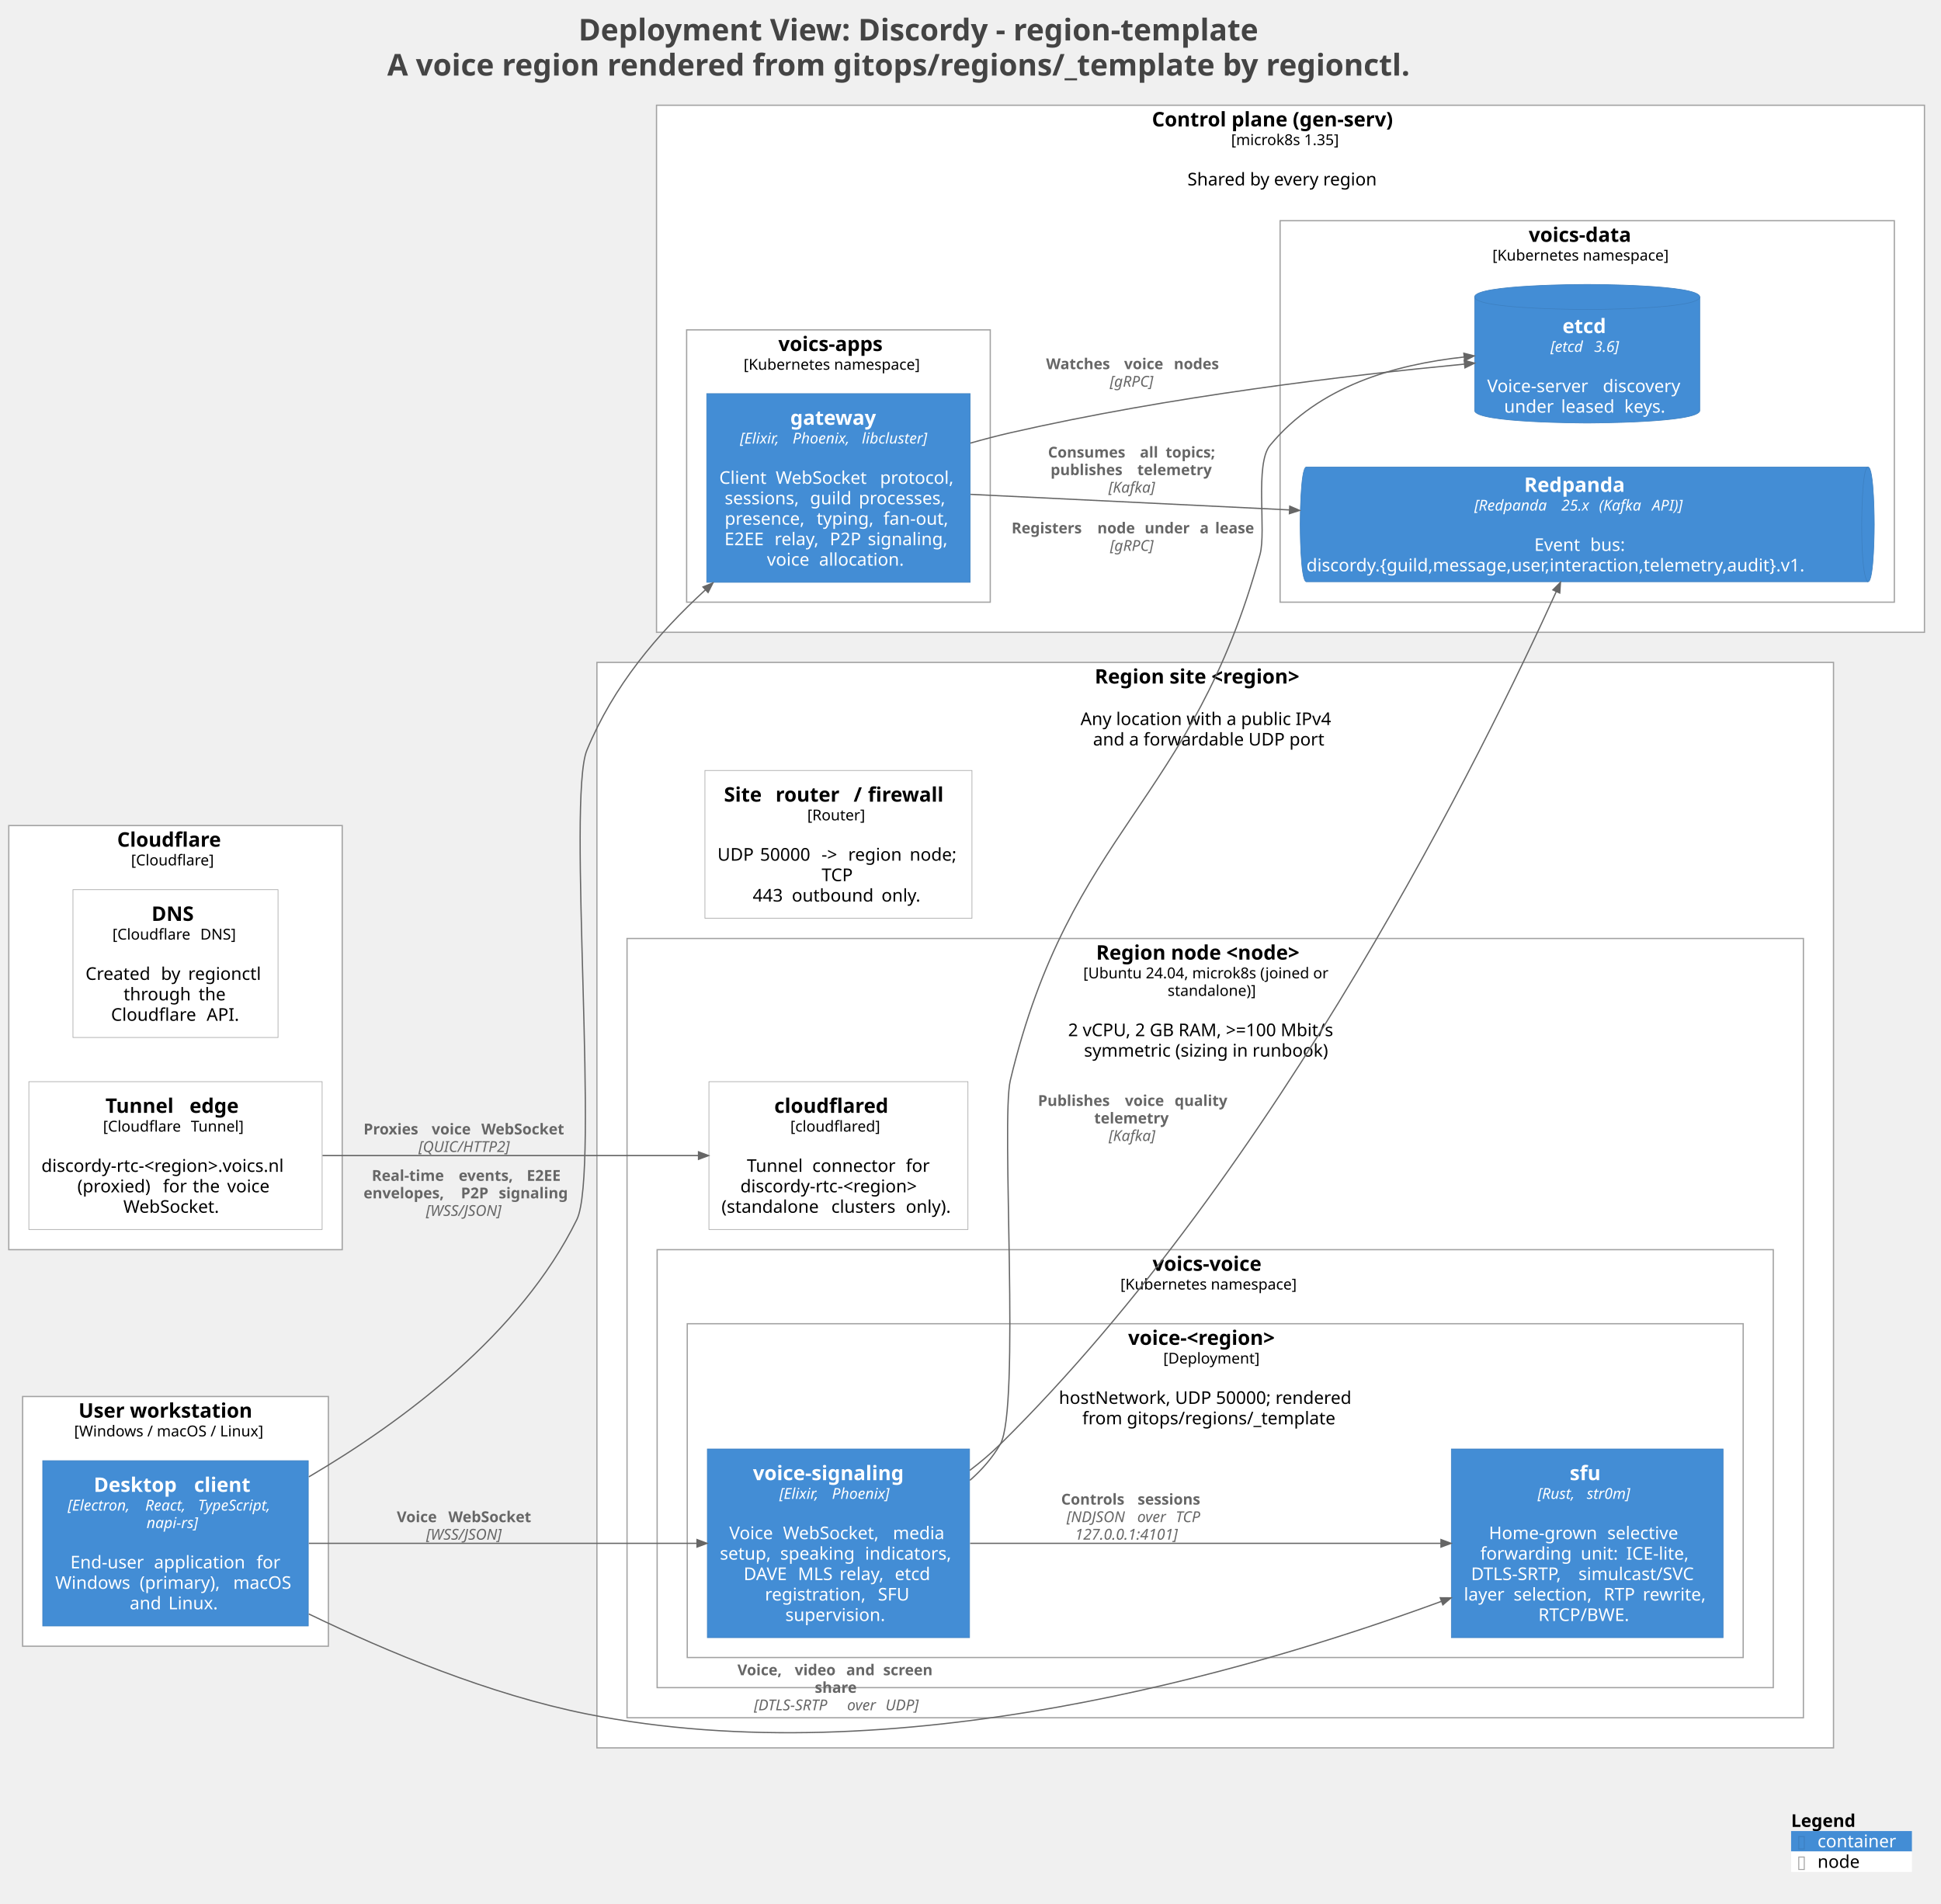
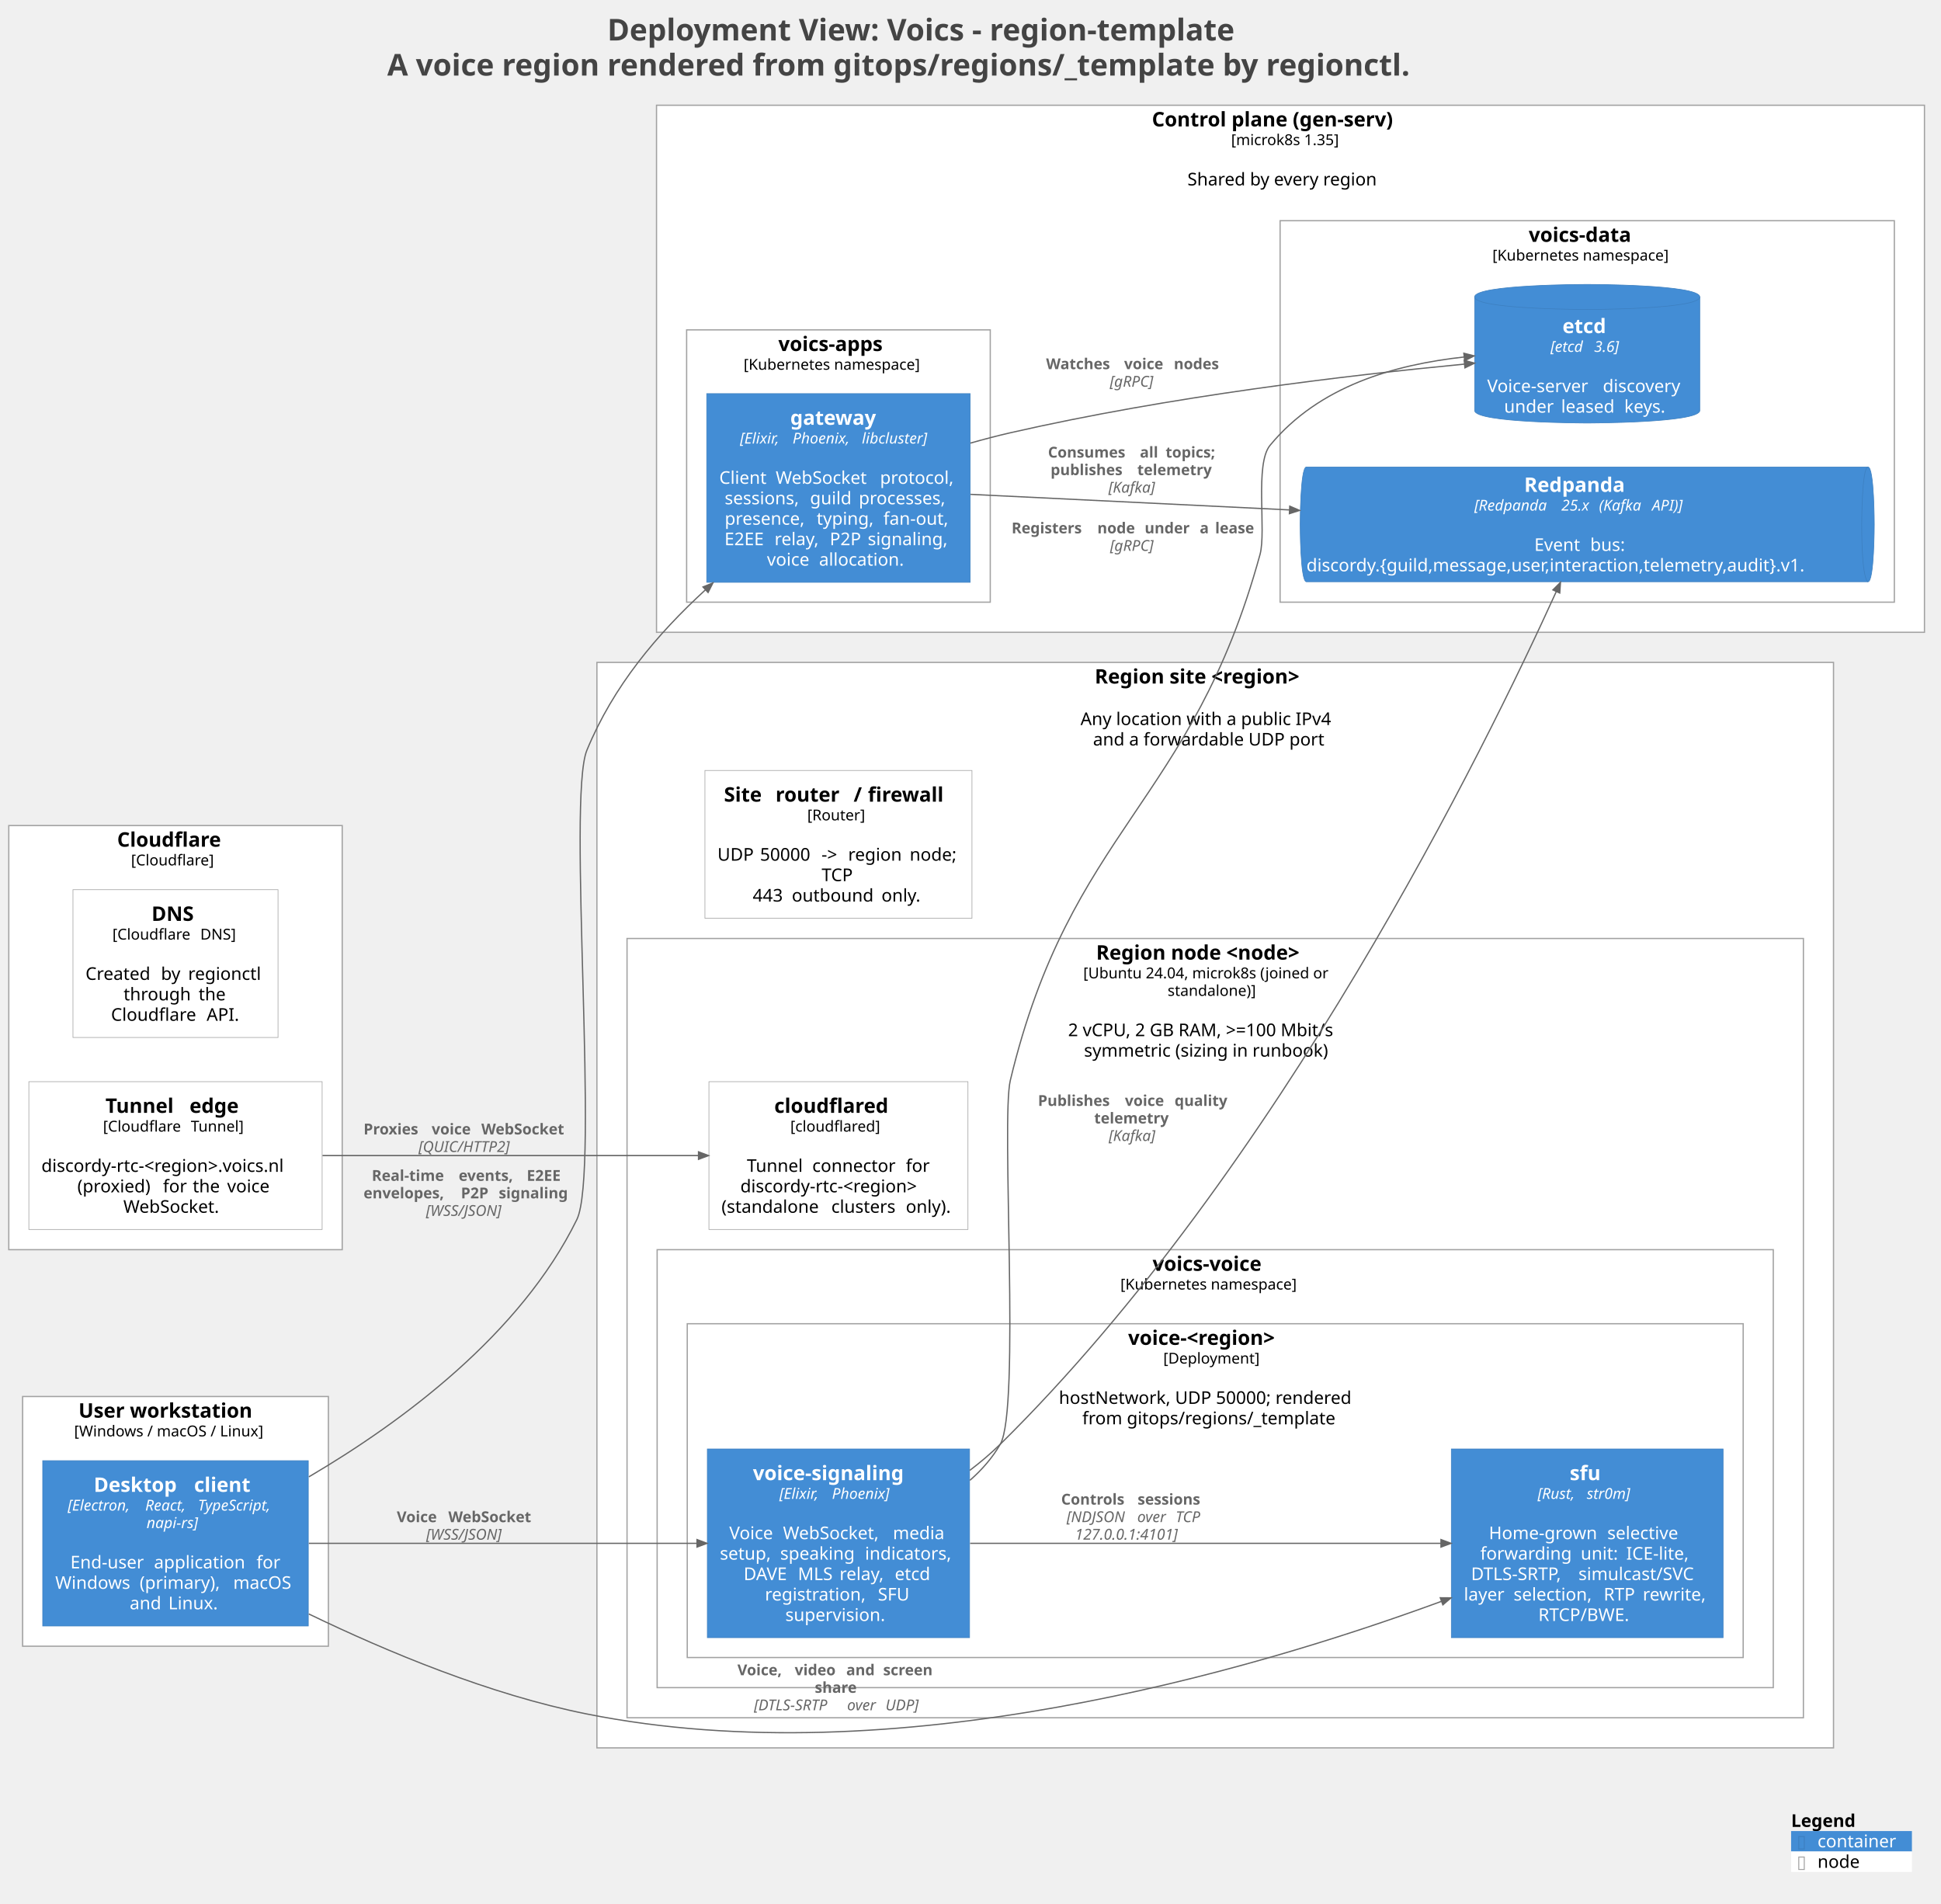
<svg xmlns="http://www.w3.org/2000/svg" version="1.1" data-diagram-type="DESCRIPTION" style="width:1547px;height:1517px;background:#FFFFFF;" width="1547px" height="1517px" viewBox="0 0 1547 1517" zoomAndPan="magnify" preserveAspectRatio="none" contentStyleType="text/css">
  <defs />
  <g font-family="sans-serif" lengthAdjust="spacing">
    <g class="title" data-source-line="1">
-       <text x="461.017" y="32.277" fill="#444" font-size="24" textLength="618.785" font-weight="700">Deployment View: Discordy - region-template</text>
+       <text x="484.021" y="32.277" fill="#444" font-size="24" textLength="572.777" font-weight="700">Deployment View: Voics - region-template</text>
      <text x="308.633" y="60.215" fill="#444" font-size="24" textLength="923.555" font-weight="700">A voice region rendered from gitops/regions/_template by regionctl.</text>
    </g>
    <g class="cluster" data-qualified-name="regiontemplate.Userworkstation" id="ent0001" data-source-line="115">
      <rect x="18.03" y="1112.875" width="243.69" height="199" fill="#FFF" style="stroke:#A2A2A2;stroke-width:1;" />
      <text x="62.566" y="1129.727" fill="#000" font-size="16" textLength="154.617" font-weight="700">User workstation</text>
      <text x="59.089" y="1144.639" fill="#000" font-size="12" textLength="161.572">[Windows / macOS / Linux]</text>
    </g>
    <g class="cluster" data-qualified-name="regiontemplate.Cloudflare" id="ent0003" data-source-line="115">
      <rect x="7" y="657.875" width="265.75" height="338" fill="#FFF" style="stroke:#A2A2A2;stroke-width:1;" />
      <text x="93.352" y="674.727" fill="#000" font-size="16" textLength="93.047" font-weight="700">Cloudflare</text>
      <text x="104.44" y="689.639" fill="#000" font-size="12" textLength="70.869">[Cloudflare]</text>
    </g>
    <g class="cluster" data-qualified-name="regiontemplate.Controlplanegenserv" id="ent0006" data-source-line="115">
      <rect x="523.25" y="83.875" width="1010.57" height="420" fill="#FFF" style="stroke:#A2A2A2;stroke-width:1;" />
      <text x="918.078" y="100.727" fill="#000" font-size="16" textLength="220.914" font-weight="700">Control plane (gen-serv)</text>
      <text x="981.221" y="115.639" fill="#000" font-size="12" textLength="94.629">[microk8s 1.35]</text>
      <text x="1026.31" y="131.464" fill="#000" font-size="14"> </text>
      <text x="946.408" y="147.761" fill="#000" font-size="14" textLength="164.254">Shared by every region</text>
    </g>
    <g class="cluster" data-qualified-name="regiontemplate.Controlplanegenserv.regiontemplate.Controlplanegenserv.voicsapps" id="ent0007" data-source-line="115">
      <rect x="547.25" y="262.875" width="242" height="217" fill="#FFF" style="stroke:#A2A2A2;stroke-width:1;" />
      <text x="620.359" y="279.727" fill="#000" font-size="16" textLength="95.781" font-weight="700">voics-apps</text>
      <text x="592.676" y="294.639" fill="#000" font-size="12" textLength="151.148">[Kubernetes namespace]</text>
    </g>
    <g class="cluster" data-qualified-name="regiontemplate.Controlplanegenserv.regiontemplate.Controlplanegenserv.voicsdata" id="ent0009" data-source-line="115">
      <rect x="1020.25" y="175.875" width="489.57" height="304" fill="#FFF" style="stroke:#A2A2A2;stroke-width:1;" />
      <text x="1218.41" y="192.727" fill="#000" font-size="16" textLength="93.25" font-weight="700">voics-data</text>
      <text x="1189.461" y="207.639" fill="#000" font-size="12" textLength="151.148">[Kubernetes namespace]</text>
    </g>
    <g class="cluster" data-qualified-name="regiontemplate.Regionsiteregion" id="ent0012" data-source-line="115">
      <rect x="475.75" y="527.875" width="985.58" height="865" fill="#FFF" style="stroke:#A2A2A2;stroke-width:1;" />
      <text x="872.532" y="544.727" fill="#000" font-size="16" textLength="192.016" font-weight="700">Region site &lt;region&gt;</text>
      <text x="966.315" y="561.495" fill="#000" font-size="14"> </text>
      <text x="861.188" y="577.792" fill="#000" font-size="14" textLength="214.703">Any location with a public IPv4</text>
      <text x="871.152" y="594.089" fill="#000" font-size="14" textLength="194.776">and a forwardable UDP port</text>
    </g>
    <g class="cluster" data-qualified-name="regiontemplate.Regionsiteregion.regiontemplate.Regionsiteregion.Regionnodenode" id="ent0014" data-source-line="115">
      <rect x="499.75" y="747.875" width="937.58" height="621" fill="#FFF" style="stroke:#A2A2A2;stroke-width:1;" />
      <text x="873.63" y="764.727" fill="#000" font-size="16" textLength="189.82" font-weight="700">Region node &lt;node&gt;</text>
      <text x="863.373" y="779.639" fill="#000" font-size="12" textLength="210.334">[Ubuntu 24.04, microk8s (joined or</text>
      <text x="930.583" y="793.607" fill="#000" font-size="12" textLength="75.914">standalone)]</text>
      <text x="966.315" y="809.433" fill="#000" font-size="14"> </text>
      <text x="851.269" y="825.729" fill="#000" font-size="14" textLength="234.541">2 vCPU, 2 GB RAM, &gt;=100 Mbit/s</text>
      <text x="863.967" y="842.026" fill="#000" font-size="14" textLength="209.146">symmetric (sizing in runbook)</text>
    </g>
    <g class="cluster" data-qualified-name="regiontemplate.Regionsiteregion.regiontemplate.Regionsiteregion.Regionnodenode.regiontemplate.Regionsiteregion.Regionnodenode.voicsvoice" id="ent0016" data-source-line="115">
      <rect x="523.75" y="995.875" width="889.58" height="349" fill="#FFF" style="stroke:#A2A2A2;stroke-width:1;" />
      <text x="918.642" y="1012.727" fill="#000" font-size="16" textLength="99.797" font-weight="700">voics-voice</text>
      <text x="892.966" y="1027.639" fill="#000" font-size="12" textLength="151.148">[Kubernetes namespace]</text>
    </g>
    <g class="cluster" data-qualified-name="regiontemplate.Regionsiteregion.regiontemplate.Regionsiteregion.Regionnodenode.regiontemplate.Regionsiteregion.Regionnodenode.voicsvoice.regiontemplate.Regionsiteregion.Regionnodenode.voicsvoice.voiceregion" id="ent0017" data-source-line="115">
      <rect x="547.75" y="1054.875" width="841.58" height="266" fill="#FFF" style="stroke:#A2A2A2;stroke-width:1;" />
      <text x="899.161" y="1071.727" fill="#000" font-size="16" textLength="138.758" font-weight="700">voice-&lt;region&gt;</text>
      <text x="927.158" y="1086.639" fill="#000" font-size="12" textLength="82.764">[Deployment]</text>
      <text x="966.315" y="1102.464" fill="#000" font-size="14"> </text>
      <text x="843.941" y="1118.761" fill="#000" font-size="14" textLength="249.197">hostNetwork, UDP 50000; rendered</text>
      <text x="862.61" y="1135.058" fill="#000" font-size="14" textLength="211.859">from gitops/regions/_template</text>
    </g>
    <g class="entity" data-qualified-name="regiontemplate.Userworkstation.regiontemplate.Userworkstation.Desktopclient_1" id="ent0002" data-source-line="71">
      <rect x="34.03" y="1164.005" width="211.687" height="131.75" fill="#438DD5" style="stroke:#3C7FC0;stroke-width:0.5;" />
      <text x="74.721" y="1188.857" fill="#FFF" font-size="16" textLength="74.391" font-weight="700">Desktop</text>
      <text x="149.112" y="1188.857" fill="#FFF" font-size="16" font-weight="700"> </text>
      <text x="154.682" y="1188.857" fill="#FFF" font-size="16" textLength="50.344" font-weight="700">client</text>
      <text x="53.948" y="1203.769" fill="#FFF" font-size="12" textLength="57.979" font-style="italic">[Electron,</text>
      <text x="111.927" y="1203.769" fill="#FFF" font-size="12" font-style="italic"> </text>
      <text x="115.741" y="1203.769" fill="#FFF" font-size="12" textLength="38.191" font-style="italic">React,</text>
      <text x="153.933" y="1203.769" fill="#FFF" font-size="12" font-style="italic"> </text>
      <text x="157.747" y="1203.769" fill="#FFF" font-size="12" textLength="68.051" font-style="italic">TypeScript,</text>
      <text x="116.82" y="1217.737" fill="#FFF" font-size="12" textLength="46.107" font-style="italic">napi-rs]</text>
      <text x="137.648" y="1233.563" fill="#FFF" font-size="14"> </text>
      <text x="56.089" y="1249.859" fill="#FFF" font-size="14" textLength="62.193">End-user</text>
      <text x="118.282" y="1249.859" fill="#FFF" font-size="14"> </text>
      <text x="122.732" y="1249.859" fill="#FFF" font-size="14" textLength="77.226">application</text>
      <text x="199.958" y="1249.859" fill="#FFF" font-size="14"> </text>
      <text x="204.408" y="1249.859" fill="#FFF" font-size="14" textLength="19.25">for</text>
      <text x="44.03" y="1266.156" fill="#FFF" font-size="14" textLength="62.802">Windows</text>
      <text x="106.832" y="1266.156" fill="#FFF" font-size="14"> </text>
      <text x="111.282" y="1266.156" fill="#FFF" font-size="14" textLength="70.164">(primary),</text>
      <text x="181.446" y="1266.156" fill="#FFF" font-size="14"> </text>
      <text x="185.896" y="1266.156" fill="#FFF" font-size="14" textLength="49.82">macOS</text>
      <text x="103.393" y="1282.453" fill="#FFF" font-size="14" textLength="26.339">and</text>
      <text x="129.732" y="1282.453" fill="#FFF" font-size="14"> </text>
      <text x="134.182" y="1282.453" fill="#FFF" font-size="14" textLength="42.171">Linux.</text>
    </g>
    <g class="entity" data-qualified-name="regiontemplate.Cloudflare.regiontemplate.Cloudflare.Tunneledge" id="ent0004" data-source-line="115">
      <rect x="23" y="861.985" width="233.746" height="117.781" fill="#FFF" style="stroke:#A2A2A2;stroke-width:0.5;" />
      <text x="84.072" y="886.837" fill="#000" font-size="16" textLength="61.422" font-weight="700">Tunnel</text>
      <text x="145.494" y="886.837" fill="#000" font-size="16" font-weight="700"> </text>
      <text x="151.064" y="886.837" fill="#000" font-size="16" textLength="44.609" font-weight="700">edge</text>
      <text x="82.1" y="901.749" fill="#000" font-size="12" textLength="66.188">[Cloudflare</text>
      <text x="148.287" y="901.749" fill="#000" font-size="12"> </text>
      <text x="152.102" y="901.749" fill="#000" font-size="12" textLength="45.545">Tunnel]</text>
      <text x="137.648" y="917.574" fill="#000" font-size="14"> </text>
      <text x="33" y="933.871" fill="#000" font-size="14" textLength="213.746">discordy-rtc-&lt;region&gt;.voics.nl</text>
      <text x="61.656" y="950.168" fill="#000" font-size="14" textLength="63.807">(proxied)</text>
      <text x="125.463" y="950.168" fill="#000" font-size="14"> </text>
      <text x="129.913" y="950.168" fill="#000" font-size="14" textLength="19.25">for</text>
      <text x="149.163" y="950.168" fill="#000" font-size="14"> </text>
      <text x="153.613" y="950.168" fill="#000" font-size="14" textLength="22.976">the</text>
      <text x="176.589" y="950.168" fill="#000" font-size="14"> </text>
      <text x="181.039" y="950.168" fill="#000" font-size="14" textLength="37.051">voice</text>
      <text x="98.297" y="966.464" fill="#000" font-size="14" textLength="83.152">WebSocket.</text>
    </g>
    <g class="entity" data-qualified-name="regiontemplate.Cloudflare.regiontemplate.Cloudflare.DNS" id="ent0005" data-source-line="115">
      <rect x="58.15" y="708.985" width="163.445" height="117.781" fill="#FFF" style="stroke:#A2A2A2;stroke-width:0.5;" />
      <text x="120.775" y="733.837" fill="#000" font-size="16" textLength="38.195" font-weight="700">DNS</text>
      <text x="89.614" y="748.749" fill="#000" font-size="12" textLength="66.188">[Cloudflare</text>
      <text x="155.801" y="748.749" fill="#000" font-size="12"> </text>
      <text x="159.616" y="748.749" fill="#000" font-size="12" textLength="30.516">DNS]</text>
      <text x="137.648" y="764.574" fill="#000" font-size="14"> </text>
      <text x="68.15" y="780.871" fill="#000" font-size="14" textLength="55.713">Created</text>
      <text x="123.863" y="780.871" fill="#000" font-size="14"> </text>
      <text x="128.313" y="780.871" fill="#000" font-size="14" textLength="17.172">by</text>
      <text x="145.485" y="780.871" fill="#000" font-size="14"> </text>
      <text x="149.935" y="780.871" fill="#000" font-size="14" textLength="61.66">regionctl</text>
      <text x="98.502" y="797.168" fill="#000" font-size="14" textLength="55.316">through</text>
      <text x="153.818" y="797.168" fill="#000" font-size="14"> </text>
      <text x="158.268" y="797.168" fill="#000" font-size="14" textLength="22.976">the</text>
      <text x="88.47" y="813.464" fill="#000" font-size="14" textLength="71.757">Cloudflare</text>
      <text x="160.227" y="813.464" fill="#000" font-size="14"> </text>
      <text x="164.677" y="813.464" fill="#000" font-size="14" textLength="26.599">API.</text>
    </g>
    <g class="entity" data-qualified-name="regiontemplate.Controlplanegenserv.regiontemplate.Controlplanegenserv.voicsapps.regiontemplate.Controlplanegenserv.voicsapps.gateway_1" id="ent0008" data-source-line="71">
      <rect x="563.25" y="313.685" width="209.998" height="150.375" fill="#438DD5" style="stroke:#3C7FC0;stroke-width:0.5;" />
      <text x="629.87" y="338.537" fill="#FFF" font-size="16" textLength="76.758" font-weight="700">gateway</text>
      <text x="589.777" y="353.449" fill="#FFF" font-size="12" textLength="38.115" font-style="italic">[Elixir,</text>
      <text x="627.893" y="353.449" fill="#FFF" font-size="12" font-style="italic"> </text>
      <text x="631.707" y="353.449" fill="#FFF" font-size="12" textLength="51.422" font-style="italic">Phoenix,</text>
      <text x="683.129" y="353.449" fill="#FFF" font-size="12" font-style="italic"> </text>
      <text x="686.943" y="353.449" fill="#FFF" font-size="12" textLength="59.777" font-style="italic">libcluster]</text>
      <text x="666.024" y="369.274" fill="#FFF" font-size="14"> </text>
      <text x="573.25" y="385.571" fill="#FFF" font-size="14" textLength="40.53">Client</text>
      <text x="613.78" y="385.571" fill="#FFF" font-size="14"> </text>
      <text x="618.23" y="385.571" fill="#FFF" font-size="14" textLength="78.702">WebSocket</text>
      <text x="696.933" y="385.571" fill="#FFF" font-size="14"> </text>
      <text x="701.383" y="385.571" fill="#FFF" font-size="14" textLength="61.865">protocol,</text>
      <text x="577.57" y="401.868" fill="#FFF" font-size="14" textLength="63.567">sessions,</text>
      <text x="641.138" y="401.868" fill="#FFF" font-size="14"> </text>
      <text x="645.588" y="401.868" fill="#FFF" font-size="14" textLength="34.426">guild</text>
      <text x="680.014" y="401.868" fill="#FFF" font-size="14"> </text>
      <text x="684.464" y="401.868" fill="#FFF" font-size="14" textLength="74.464">processes,</text>
      <text x="577.615" y="418.164" fill="#FFF" font-size="14" textLength="68.797">presence,</text>
      <text x="646.412" y="418.164" fill="#FFF" font-size="14"> </text>
      <text x="650.862" y="418.164" fill="#FFF" font-size="14" textLength="48.761">typing,</text>
      <text x="699.623" y="418.164" fill="#FFF" font-size="14"> </text>
      <text x="704.073" y="418.164" fill="#FFF" font-size="14" textLength="54.811">fan-out,</text>
      <text x="577.413" y="434.461" fill="#FFF" font-size="14" textLength="35.444">E2EE</text>
      <text x="612.857" y="434.461" fill="#FFF" font-size="14"> </text>
      <text x="617.308" y="434.461" fill="#FFF" font-size="14" textLength="39.573">relay,</text>
      <text x="656.881" y="434.461" fill="#FFF" font-size="14"> </text>
      <text x="661.331" y="434.461" fill="#FFF" font-size="14" textLength="25.792">P2P</text>
      <text x="687.123" y="434.461" fill="#FFF" font-size="14"> </text>
      <text x="691.573" y="434.461" fill="#FFF" font-size="14" textLength="67.512">signaling,</text>
      <text x="611.265" y="450.758" fill="#FFF" font-size="14" textLength="37.051">voice</text>
      <text x="648.315" y="450.758" fill="#FFF" font-size="14"> </text>
      <text x="652.766" y="450.758" fill="#FFF" font-size="14" textLength="72.468">allocation.</text>
    </g>
    <g class="entity" data-qualified-name="regiontemplate.Controlplanegenserv.regiontemplate.Controlplanegenserv.voicsdata.regiontemplate.Controlplanegenserv.voicsdata.etcd_1" id="ent0010" data-source-line="75">
      <path d="M1175.32,236.635 C1175.32,226.635 1265.037,226.635 1265.037,226.635 C1265.037,226.635 1354.755,226.635 1354.755,236.635 L1354.755,327.119 C1354.755,337.119 1265.037,337.119 1265.037,337.119 C1265.037,337.119 1175.32,337.119 1175.32,327.119 L1175.32,236.635" style="stroke:#3C7FC0;stroke-width:0.5;" fill="#438DD5" />
      <path d="M1175.32,236.635 C1175.32,246.635 1265.037,246.635 1265.037,246.635 C1265.037,246.635 1354.755,246.635 1354.755,236.635" style="stroke:#3C7FC0;stroke-width:0.5;" fill="none" />
      <text x="1245.319" y="265.487" fill="#FFF" font-size="16" textLength="39.438" font-weight="700">etcd</text>
      <text x="1235.755" y="280.399" fill="#FFF" font-size="12" textLength="30.984" font-style="italic">[etcd</text>
      <text x="1266.739" y="280.399" fill="#FFF" font-size="12" font-style="italic"> </text>
      <text x="1270.554" y="280.399" fill="#FFF" font-size="12" textLength="23.766" font-style="italic">3.6]</text>
      <text x="1262.812" y="296.224" fill="#FFF" font-size="14"> </text>
      <text x="1185.32" y="312.521" fill="#FFF" font-size="14" textLength="87.712">Voice-server</text>
      <text x="1273.032" y="312.521" fill="#FFF" font-size="14"> </text>
      <text x="1277.482" y="312.521" fill="#FFF" font-size="14" textLength="67.272">discovery</text>
      <text x="1198.773" y="328.818" fill="#FFF" font-size="14" textLength="41.002">under</text>
      <text x="1239.775" y="328.818" fill="#FFF" font-size="14"> </text>
      <text x="1244.225" y="328.818" fill="#FFF" font-size="14" textLength="45.876">leased</text>
      <text x="1290.101" y="328.818" fill="#FFF" font-size="14"> </text>
      <text x="1294.551" y="328.818" fill="#FFF" font-size="14" textLength="36.75">keys.</text>
    </g>
    <g class="entity" data-qualified-name="regiontemplate.Controlplanegenserv.regiontemplate.Controlplanegenserv.voicsdata.regiontemplate.Controlplanegenserv.voicsdata.Redpanda_1" id="ent0011" data-source-line="79">
      <path d="M1041.25,372.135 L1488.818,372.135 C1493.818,372.135 1493.818,417.877 1493.818,417.877 C1493.818,417.877 1493.818,463.619 1488.818,463.619 L1041.25,463.619 C1036.25,463.619 1036.25,417.877 1036.25,417.877 C1036.25,417.877 1036.25,372.135 1041.25,372.135" style="stroke:#3C7FC0;stroke-width:0.5;" fill="#438DD5" />
      <path d="M1488.818,372.135 C1483.818,372.135 1483.818,417.877 1483.818,417.877 C1483.818,463.619 1488.818,463.619 1488.818,463.619" style="stroke:#3C7FC0;stroke-width:0.5;" fill="none" />
      <text x="1214.776" y="391.987" fill="#FFF" font-size="16" textLength="90.516" font-weight="700">Redpanda</text>
      <text x="1175.047" y="406.899" fill="#FFF" font-size="12" textLength="65.566" font-style="italic">[Redpanda</text>
      <text x="1240.613" y="406.899" fill="#FFF" font-size="12" font-style="italic"> </text>
      <text x="1244.428" y="406.899" fill="#FFF" font-size="12" textLength="26.186" font-style="italic">25.x</text>
      <text x="1270.613" y="406.899" fill="#FFF" font-size="12" font-style="italic"> </text>
      <text x="1274.428" y="406.899" fill="#FFF" font-size="12" textLength="38.432" font-style="italic">(Kafka</text>
      <text x="1312.859" y="406.899" fill="#FFF" font-size="12" font-style="italic"> </text>
      <text x="1316.674" y="406.899" fill="#FFF" font-size="12" textLength="28.348" font-style="italic">API)]</text>
      <text x="1257.809" y="422.724" fill="#FFF" font-size="14"> </text>
      <text x="1222.871" y="439.021" fill="#FFF" font-size="14" textLength="40.106">Event</text>
      <text x="1262.977" y="439.021" fill="#FFF" font-size="14"> </text>
      <text x="1267.427" y="439.021" fill="#FFF" font-size="14" textLength="29.771">bus:</text>
      <text x="1041.25" y="455.318" fill="#FFF" font-size="14" textLength="437.568">discordy.{guild,message,user,interaction,telemetry,audit}.v1.</text>
    </g>
    <g class="entity" data-qualified-name="regiontemplate.Regionsiteregion.regiontemplate.Regionsiteregion.Siterouterfirewall" id="ent0013" data-source-line="115">
      <rect x="561.84" y="613.985" width="212.828" height="117.781" fill="#FFF" style="stroke:#A2A2A2;stroke-width:0.5;" />
      <text x="577.024" y="638.837" fill="#000" font-size="16" textLength="35.508" font-weight="700">Site</text>
      <text x="612.531" y="638.837" fill="#000" font-size="16" font-weight="700"> </text>
      <text x="618.102" y="638.837" fill="#000" font-size="16" textLength="56.664" font-weight="700">router</text>
      <text x="674.766" y="638.837" fill="#000" font-size="16" font-weight="700"> </text>
      <text x="680.336" y="638.837" fill="#000" font-size="16" font-weight="700">/</text>
      <text x="686.18" y="638.837" fill="#000" font-size="16" font-weight="700"> </text>
      <text x="691.75" y="638.837" fill="#000" font-size="16" textLength="67.734" font-weight="700">firewall</text>
      <text x="643.419" y="653.749" fill="#000" font-size="12" textLength="49.67">[Router]</text>
      <text x="666.029" y="669.574" fill="#000" font-size="14"> </text>
      <text x="571.84" y="685.871" fill="#000" font-size="14" textLength="29.47">UDP</text>
      <text x="601.31" y="685.871" fill="#000" font-size="14"> </text>
      <text x="605.76" y="685.871" fill="#000" font-size="14" textLength="44.536">50000</text>
      <text x="650.296" y="685.871" fill="#000" font-size="14"> </text>
      <text x="654.746" y="685.871" fill="#000" font-size="14" textLength="16.782">-&gt;</text>
      <text x="671.528" y="685.871" fill="#000" font-size="14"> </text>
      <text x="675.979" y="685.871" fill="#000" font-size="14" textLength="44.584">region</text>
      <text x="720.563" y="685.871" fill="#000" font-size="14"> </text>
      <text x="725.013" y="685.871" fill="#000" font-size="14" textLength="39.655">node;</text>
      <text x="654.869" y="702.168" fill="#000" font-size="14" textLength="26.77">TCP</text>
      <text x="599.905" y="718.464" fill="#000" font-size="14" textLength="26.722">443</text>
      <text x="626.627" y="718.464" fill="#000" font-size="14"> </text>
      <text x="631.077" y="718.464" fill="#000" font-size="14" textLength="67.013">outbound</text>
      <text x="698.09" y="718.464" fill="#000" font-size="14"> </text>
      <text x="702.54" y="718.464" fill="#000" font-size="14" textLength="34.063">only.</text>
    </g>
    <g class="entity" data-qualified-name="regiontemplate.Regionsiteregion.regiontemplate.Regionsiteregion.Regionnodenode.regiontemplate.Regionsiteregion.Regionnodenode.cloudflared" id="ent0015" data-source-line="115">
      <rect x="565.03" y="861.985" width="206.437" height="117.781" fill="#FFF" style="stroke:#A2A2A2;stroke-width:0.5;" />
      <text x="617.127" y="886.837" fill="#000" font-size="16" textLength="102.242" font-weight="700">cloudflared</text>
      <text x="629.896" y="901.749" fill="#000" font-size="12" textLength="76.705">[cloudflared]</text>
      <text x="666.023" y="917.574" fill="#000" font-size="14"> </text>
      <text x="595.271" y="933.871" fill="#000" font-size="14" textLength="47.674">Tunnel</text>
      <text x="642.945" y="933.871" fill="#000" font-size="14"> </text>
      <text x="647.395" y="933.871" fill="#000" font-size="14" textLength="70.13">connector</text>
      <text x="717.525" y="933.871" fill="#000" font-size="14"> </text>
      <text x="721.975" y="933.871" fill="#000" font-size="14" textLength="19.25">for</text>
      <text x="590.072" y="950.168" fill="#000" font-size="14" textLength="156.352">discordy-rtc-&lt;region&gt;</text>
      <text x="575.03" y="966.464" fill="#000" font-size="14" textLength="83.104">(standalone</text>
      <text x="658.134" y="966.464" fill="#000" font-size="14"> </text>
      <text x="662.585" y="966.464" fill="#000" font-size="14" textLength="54.906">clusters</text>
      <text x="717.491" y="966.464" fill="#000" font-size="14"> </text>
      <text x="721.941" y="966.464" fill="#000" font-size="14" textLength="39.525">only).</text>
    </g>
    <g class="entity" data-qualified-name="regiontemplate.Regionsiteregion.regiontemplate.Regionsiteregion.Regionnodenode.regiontemplate.Regionsiteregion.Regionnodenode.voicsvoice.regiontemplate.Regionsiteregion.Regionnodenode.voicsvoice.voiceregion.regiontemplate.Regionsiteregion.Regionnodenode.voicsvoice.voiceregion.voicesignaling_1" id="ent0018" data-source-line="71">
      <rect x="563.75" y="1154.685" width="209.007" height="150.375" fill="#438DD5" style="stroke:#3C7FC0;stroke-width:0.5;" />
      <text x="600.082" y="1179.537" fill="#FFF" font-size="16" textLength="136.344" font-weight="700">voice-signaling</text>
      <text x="621.144" y="1194.449" fill="#FFF" font-size="12" textLength="38.115" font-style="italic">[Elixir,</text>
      <text x="659.259" y="1194.449" fill="#FFF" font-size="12" font-style="italic"> </text>
      <text x="663.074" y="1194.449" fill="#FFF" font-size="12" textLength="52.289" font-style="italic">Phoenix]</text>
      <text x="666.028" y="1210.274" fill="#FFF" font-size="14"> </text>
      <text x="581.252" y="1226.571" fill="#FFF" font-size="14" textLength="38.343">Voice</text>
      <text x="619.595" y="1226.571" fill="#FFF" font-size="14"> </text>
      <text x="624.045" y="1226.571" fill="#FFF" font-size="14" textLength="83.152">WebSocket,</text>
      <text x="707.198" y="1226.571" fill="#FFF" font-size="14"> </text>
      <text x="711.648" y="1226.571" fill="#FFF" font-size="14" textLength="43.606">media</text>
      <text x="573.75" y="1242.868" fill="#FFF" font-size="14" textLength="43.606">setup,</text>
      <text x="617.356" y="1242.868" fill="#FFF" font-size="14"> </text>
      <text x="621.807" y="1242.868" fill="#FFF" font-size="14" textLength="63.13">speaking</text>
      <text x="684.937" y="1242.868" fill="#FFF" font-size="14"> </text>
      <text x="689.387" y="1242.868" fill="#FFF" font-size="14" textLength="73.37">indicators,</text>
      <text x="592.675" y="1259.164" fill="#FFF" font-size="14" textLength="38.78">DAVE</text>
      <text x="631.456" y="1259.164" fill="#FFF" font-size="14"> </text>
      <text x="635.906" y="1259.164" fill="#FFF" font-size="14" textLength="28.766">MLS</text>
      <text x="664.671" y="1259.164" fill="#FFF" font-size="14"> </text>
      <text x="669.122" y="1259.164" fill="#FFF" font-size="14" textLength="39.573">relay,</text>
      <text x="708.695" y="1259.164" fill="#FFF" font-size="14"> </text>
      <text x="713.145" y="1259.164" fill="#FFF" font-size="14" textLength="30.687">etcd</text>
      <text x="609.669" y="1275.461" fill="#FFF" font-size="14" textLength="85.531">registration,</text>
      <text x="695.201" y="1275.461" fill="#FFF" font-size="14"> </text>
      <text x="699.651" y="1275.461" fill="#FFF" font-size="14" textLength="27.187">SFU</text>
      <text x="625.918" y="1291.758" fill="#FFF" font-size="14" textLength="84.67">supervision.</text>
    </g>
    <g class="entity" data-qualified-name="regiontemplate.Regionsiteregion.regiontemplate.Regionsiteregion.Regionnodenode.regiontemplate.Regionsiteregion.Regionnodenode.voicsvoice.regiontemplate.Regionsiteregion.Regionnodenode.voicsvoice.voiceregion.regiontemplate.Regionsiteregion.Regionnodenode.voicsvoice.voiceregion.sfu_1" id="ent0019" data-source-line="71">
      <rect x="1156.74" y="1154.685" width="216.588" height="150.375" fill="#438DD5" style="stroke:#3C7FC0;stroke-width:0.5;" />
      <text x="1251.096" y="1179.537" fill="#FFF" font-size="16" textLength="27.875" font-weight="700">sfu</text>
      <text x="1225.48" y="1194.449" fill="#FFF" font-size="12" textLength="35.396" font-style="italic">[Rust,</text>
      <text x="1260.877" y="1194.449" fill="#FFF" font-size="12" font-style="italic"> </text>
      <text x="1264.691" y="1194.449" fill="#FFF" font-size="12" textLength="39.896" font-style="italic">str0m]</text>
      <text x="1262.809" y="1210.274" fill="#FFF" font-size="14"> </text>
      <text x="1186.653" y="1226.571" fill="#FFF" font-size="14" textLength="89.927">Home-grown</text>
      <text x="1276.58" y="1226.571" fill="#FFF" font-size="14"> </text>
      <text x="1281.03" y="1226.571" fill="#FFF" font-size="14" textLength="62.385">selective</text>
      <text x="1179.81" y="1242.868" fill="#FFF" font-size="14" textLength="75.571">forwarding</text>
      <text x="1255.382" y="1242.868" fill="#FFF" font-size="14"> </text>
      <text x="1259.832" y="1242.868" fill="#FFF" font-size="14" textLength="31.842">unit:</text>
      <text x="1291.674" y="1242.868" fill="#FFF" font-size="14"> </text>
      <text x="1296.124" y="1242.868" fill="#FFF" font-size="14" textLength="54.134">ICE-lite,</text>
      <text x="1172.445" y="1259.164" fill="#FFF" font-size="14" textLength="81.129">DTLS-SRTP,</text>
      <text x="1253.573" y="1259.164" fill="#FFF" font-size="14"> </text>
      <text x="1258.024" y="1259.164" fill="#FFF" font-size="14" textLength="99.6">simulcast/SVC</text>
      <text x="1166.74" y="1275.461" fill="#FFF" font-size="14" textLength="35.123">layer</text>
      <text x="1201.863" y="1275.461" fill="#FFF" font-size="14"> </text>
      <text x="1206.313" y="1275.461" fill="#FFF" font-size="14" textLength="67.375">selection,</text>
      <text x="1273.688" y="1275.461" fill="#FFF" font-size="14"> </text>
      <text x="1278.138" y="1275.461" fill="#FFF" font-size="14" textLength="26.722">RTP</text>
      <text x="1304.86" y="1275.461" fill="#FFF" font-size="14"> </text>
      <text x="1309.31" y="1275.461" fill="#FFF" font-size="14" textLength="54.018">rewrite,</text>
      <text x="1226.055" y="1291.758" fill="#FFF" font-size="14" textLength="77.957">RTCP/BWE.</text>
    </g>
    <g class="link" data-entity-1="ent0002" data-entity-2="ent0008" id="lnk20" data-source-line="1779" data-link-type="dependency">
      <path d="M246.2,1176.885 C320.66,1133.095 414.91,1063.305 459.75,971.875 C478.05,934.555 451.88,636.295 467.75,597.875 C489.01,546.415 523.452,505.701 562.312,469.961" style="stroke:#666;stroke-width:1;" fill="none" id="regiontemplate.Userworkstation.Desktopclient_1-to-regiontemplate.Controlplanegenserv.voicsapps.gateway_1" />
      <polygon points="568.2,464.545,560.281,467.752,564.343,472.169,568.2,464.545" fill="#666" style="stroke:#666;stroke-width:1;stroke-linejoin:miter;stroke-miterlimit:10;" />
      <text x="296.315" y="941.014" fill="#666" font-size="12" textLength="65.063" font-weight="700">Real-time</text>
      <text x="361.378" y="941.014" fill="#666" font-size="12" font-weight="700"> </text>
      <text x="365.556" y="941.014" fill="#666" font-size="12" textLength="50.08" font-weight="700">events,</text>
      <text x="415.636" y="941.014" fill="#666" font-size="12" font-weight="700"> </text>
      <text x="419.813" y="941.014" fill="#666" font-size="12" textLength="32.941" font-weight="700">E2EE</text>
      <text x="289.75" y="954.982" fill="#666" font-size="12" textLength="73.43" font-weight="700">envelopes,</text>
      <text x="363.18" y="954.982" fill="#666" font-size="12" font-weight="700"> </text>
      <text x="367.357" y="954.982" fill="#666" font-size="12" textLength="25.939" font-weight="700">P2P</text>
      <text x="393.297" y="954.982" fill="#666" font-size="12" font-weight="700"> </text>
      <text x="397.475" y="954.982" fill="#666" font-size="12" textLength="61.846" font-weight="700">signaling</text>
      <text x="339.493" y="968.951" fill="#666" font-size="12" textLength="70.084" font-style="italic">[WSS/JSON]</text>
    </g>
    <g class="link" data-entity-1="ent0008" data-entity-2="ent0010" id="lnk21" data-source-line="1779" data-link-type="dependency">
      <path d="M773.42,353.115 C784.1,350.075 794.85,347.255 805.25,344.875 C932.22,315.855 1074.247,299.101 1167.287,290.151" style="stroke:#666;stroke-width:1;" fill="none" id="regiontemplate.Controlplanegenserv.voicsapps.gateway_1-to-regiontemplate.Controlplanegenserv.voicsdata.etcd_1" />
      <polygon points="1175.25,289.385,1166.999,287.165,1167.574,293.137,1175.25,289.385" fill="#666" style="stroke:#666;stroke-width:1;stroke-linejoin:miter;stroke-miterlimit:10;" />
      <text x="833.75" y="294.184" fill="#666" font-size="12" textLength="58.008" font-weight="700">Watches</text>
      <text x="891.758" y="294.184" fill="#666" font-size="12" font-weight="700"> </text>
      <text x="895.936" y="294.184" fill="#666" font-size="12" textLength="35.432" font-weight="700">voice</text>
      <text x="931.367" y="294.184" fill="#666" font-size="12" font-weight="700"> </text>
      <text x="935.545" y="294.184" fill="#666" font-size="12" textLength="40.658" font-weight="700">nodes</text>
      <text x="884.51" y="308.152" fill="#666" font-size="12" textLength="40.934" font-style="italic">[gRPC]</text>
    </g>
    <g class="link" data-entity-1="ent0008" data-entity-2="ent0011" id="lnk22" data-source-line="1779" data-link-type="dependency">
      <path d="M773.53,393.955 C846,397.495 937.42,401.945 1027.81,406.355" style="stroke:#666;stroke-width:1;" fill="none" id="regiontemplate.Controlplanegenserv.voicsapps.gateway_1-to-regiontemplate.Controlplanegenserv.voicsdata.Redpanda_1" />
      <polygon points="1035.8,406.745,1027.956,403.359,1027.663,409.352,1035.8,406.745" fill="#666" style="stroke:#666;stroke-width:1;stroke-linejoin:miter;stroke-miterlimit:10;" />
      <text x="835.25" y="364.644" fill="#666" font-size="12" textLength="69.064" font-weight="700">Consumes</text>
      <text x="904.314" y="364.644" fill="#666" font-size="12" font-weight="700"> </text>
      <text x="908.492" y="364.644" fill="#666" font-size="12" textLength="16.324" font-weight="700">all</text>
      <text x="924.816" y="364.644" fill="#666" font-size="12" font-weight="700"> </text>
      <text x="928.994" y="364.644" fill="#666" font-size="12" textLength="45.738" font-weight="700">topics;</text>
      <text x="837.321" y="378.612" fill="#666" font-size="12" textLength="64.916" font-weight="700">publishes</text>
      <text x="902.237" y="378.612" fill="#666" font-size="12" font-weight="700"> </text>
      <text x="906.415" y="378.612" fill="#666" font-size="12" textLength="66.246" font-weight="700">telemetry</text>
      <text x="883.435" y="392.581" fill="#666" font-size="12" textLength="43.113" font-style="italic">[Kafka]</text>
    </g>
    <g class="link" data-entity-1="ent0002" data-entity-2="ent0018" id="lnk23" data-source-line="1779" data-link-type="dependency">
      <path d="M246.13,1229.875 C338.38,1229.875 463.72,1229.875 555.52,1229.875" style="stroke:#666;stroke-width:1;" fill="none" id="regiontemplate.Userworkstation.Desktopclient_1-to-regiontemplate.Regionsiteregion.Regionnodenode.voicsvoice.voiceregion.voicesignaling_1" />
      <polygon points="563.52,1229.875,555.52,1226.875,555.52,1232.875,563.52,1229.875" fill="#666" style="stroke:#666;stroke-width:1;stroke-linejoin:miter;stroke-miterlimit:10;" />
      <text x="316.25" y="1213.014" fill="#666" font-size="12" textLength="36.896" font-weight="700">Voice</text>
      <text x="353.146" y="1213.014" fill="#666" font-size="12" font-weight="700"> </text>
      <text x="357.324" y="1213.014" fill="#666" font-size="12" textLength="75.82" font-weight="700">WebSocket</text>
      <text x="339.655" y="1226.982" fill="#666" font-size="12" textLength="70.084" font-style="italic">[WSS/JSON]</text>
    </g>
    <g class="link" data-entity-1="ent0018" data-entity-2="ent0010" id="lnk24" data-source-line="1779" data-link-type="dependency">
      <path d="M773.04,1179.675 C782.58,1171.305 790.99,1161.735 797.25,1150.875 C813.34,1122.945 797.73,892.215 805.25,860.875 C853.35,660.405 949.75,640.695 1004.25,441.875 C1009.38,423.155 999.89,369.845 1012.25,354.875 C1051.44,307.405 1111.548,290.592 1167.028,284.472" style="stroke:#666;stroke-width:1;" fill="none" id="regiontemplate.Regionsiteregion.Regionnodenode.voicsvoice.voiceregion.voicesignaling_1-to-regiontemplate.Controlplanegenserv.voicsdata.etcd_1" />
      <polygon points="1174.98,283.595,1166.699,281.49,1167.357,287.454,1174.98,283.595" fill="#666" style="stroke:#666;stroke-width:1;stroke-linejoin:miter;stroke-miterlimit:10;" />
      <text x="806.25" y="425.014" fill="#666" font-size="12" textLength="64.16" font-weight="700">Registers</text>
      <text x="870.41" y="425.014" fill="#666" font-size="12" font-weight="700"> </text>
      <text x="874.588" y="425.014" fill="#666" font-size="12" textLength="33.516" font-weight="700">node</text>
      <text x="908.104" y="425.014" fill="#666" font-size="12" font-weight="700"> </text>
      <text x="912.281" y="425.014" fill="#666" font-size="12" textLength="39.732" font-weight="700">under</text>
      <text x="952.014" y="425.014" fill="#666" font-size="12" font-weight="700"> </text>
      <text x="956.191" y="425.014" fill="#666" font-size="12" font-weight="700">a</text>
      <text x="964.289" y="425.014" fill="#666" font-size="12" font-weight="700"> </text>
      <text x="968.467" y="425.014" fill="#666" font-size="12" textLength="35.631" font-weight="700">lease</text>
      <text x="884.707" y="438.982" fill="#666" font-size="12" textLength="40.934" font-style="italic">[gRPC]</text>
    </g>
    <g class="link" data-entity-1="ent0018" data-entity-2="ent0011" id="lnk25" data-source-line="1779" data-link-type="dependency">
      <path d="M772.96,1171.725 C781.57,1165.175 789.81,1158.205 797.25,1150.875 C1019.63,931.605 1184.262,594.969 1240.412,471.339" style="stroke:#666;stroke-width:1;" fill="none" id="regiontemplate.Regionsiteregion.Regionnodenode.voicsvoice.voiceregion.voicesignaling_1-to-regiontemplate.Controlplanegenserv.voicsdata.Redpanda_1" />
      <polygon points="1243.72,464.055,1237.68,470.098,1243.143,472.58,1243.72,464.055" fill="#666" style="stroke:#666;stroke-width:1;stroke-linejoin:miter;stroke-miterlimit:10;" />
      <text x="827.25" y="881.304" fill="#666" font-size="12" textLength="65.121" font-weight="700">Publishes</text>
      <text x="892.371" y="881.304" fill="#666" font-size="12" font-weight="700"> </text>
      <text x="896.549" y="881.304" fill="#666" font-size="12" textLength="35.432" font-weight="700">voice</text>
      <text x="931.98" y="881.304" fill="#666" font-size="12" font-weight="700"> </text>
      <text x="936.158" y="881.304" fill="#666" font-size="12" textLength="47.016" font-weight="700">quality</text>
      <text x="872.089" y="895.272" fill="#666" font-size="12" textLength="66.246" font-weight="700">telemetry</text>
      <text x="883.655" y="909.241" fill="#666" font-size="12" textLength="43.113" font-style="italic">[Kafka]</text>
    </g>
    <g class="link" data-entity-1="ent0002" data-entity-2="ent0019" id="lnk26" data-source-line="1779" data-link-type="dependency">
      <path d="M246.08,1286.145 C308.56,1316.335 390.44,1350.435 467.75,1365.875 C713.06,1414.875 995.599,1332.32 1148.949,1276.08" style="stroke:#666;stroke-width:1;" fill="none" id="regiontemplate.Userworkstation.Desktopclient_1-to-regiontemplate.Regionsiteregion.Regionnodenode.voicsvoice.voiceregion.sfu_1" />
      <polygon points="1156.46,1273.325,1147.916,1273.263,1149.982,1278.896,1156.46,1273.325" fill="#666" style="stroke:#666;stroke-width:1;stroke-linejoin:miter;stroke-miterlimit:10;" />
      <text x="587.75" y="1335.014" fill="#666" font-size="12" textLength="41.455" font-weight="700">Voice,</text>
      <text x="629.205" y="1335.014" fill="#666" font-size="12" font-weight="700"> </text>
      <text x="633.383" y="1335.014" fill="#666" font-size="12" textLength="36.908" font-weight="700">video</text>
      <text x="670.291" y="1335.014" fill="#666" font-size="12" font-weight="700"> </text>
      <text x="674.469" y="1335.014" fill="#666" font-size="12" textLength="25.23" font-weight="700">and</text>
      <text x="699.699" y="1335.014" fill="#666" font-size="12" font-weight="700"> </text>
      <text x="703.877" y="1335.014" fill="#666" font-size="12" textLength="44.994" font-weight="700">screen</text>
      <text x="649.391" y="1348.982" fill="#666" font-size="12" textLength="37.84" font-weight="700">share</text>
      <text x="600.942" y="1362.951" fill="#666" font-size="12" textLength="70.406" font-style="italic">[DTLS-SRTP</text>
      <text x="671.349" y="1362.951" fill="#666" font-size="12" font-style="italic"> </text>
      <text x="675.163" y="1362.951" fill="#666" font-size="12" textLength="26.76" font-style="italic">over</text>
      <text x="701.923" y="1362.951" fill="#666" font-size="12" font-style="italic"> </text>
      <text x="705.737" y="1362.951" fill="#666" font-size="12" textLength="29.941" font-style="italic">UDP]</text>
    </g>
    <g class="link" data-entity-1="ent0018" data-entity-2="ent0019" id="lnk27" data-source-line="1779" data-link-type="dependency">
      <path d="M773.19,1229.875 C880.67,1229.875 1039.69,1229.875 1148.48,1229.875" style="stroke:#666;stroke-width:1;" fill="none" id="regiontemplate.Regionsiteregion.Regionnodenode.voicsvoice.voiceregion.voicesignaling_1-to-regiontemplate.Regionsiteregion.Regionnodenode.voicsvoice.voiceregion.sfu_1" />
      <polygon points="1156.48,1229.875,1148.48,1226.875,1148.48,1232.875,1156.48,1229.875" fill="#666" style="stroke:#666;stroke-width:1;stroke-linejoin:miter;stroke-miterlimit:10;" />
      <text x="845.75" y="1199.014" fill="#666" font-size="12" textLength="56.748" font-weight="700">Controls</text>
      <text x="902.498" y="1199.014" fill="#666" font-size="12" font-weight="700"> </text>
      <text x="906.676" y="1199.014" fill="#666" font-size="12" textLength="57.609" font-weight="700">sessions</text>
      <text x="850.112" y="1212.982" fill="#666" font-size="12" textLength="52.477" font-style="italic">[NDJSON</text>
      <text x="902.589" y="1212.982" fill="#666" font-size="12" font-style="italic"> </text>
      <text x="906.403" y="1212.982" fill="#666" font-size="12" textLength="26.76" font-style="italic">over</text>
      <text x="933.163" y="1212.982" fill="#666" font-size="12" font-style="italic"> </text>
      <text x="936.978" y="1212.982" fill="#666" font-size="12" textLength="22.945" font-style="italic">TCP</text>
      <text x="856.76" y="1226.951" fill="#666" font-size="12" textLength="96.516" font-style="italic">127.0.0.1:4101]</text>
    </g>
    <g class="link" data-entity-1="ent0004" data-entity-2="ent0015" id="lnk28" data-source-line="1779" data-link-type="dependency">
      <path d="M257.04,920.875 C349.08,920.875 468.44,920.875 556.72,920.875" style="stroke:#666;stroke-width:1;" fill="none" id="regiontemplate.Cloudflare.Tunneledge-to-regiontemplate.Regionsiteregion.Regionnodenode.cloudflared" />
      <polygon points="564.72,920.875,556.72,917.875,556.72,923.875,564.72,920.875" fill="#666" style="stroke:#666;stroke-width:1;stroke-linejoin:miter;stroke-miterlimit:10;" />
      <text x="289.75" y="904.014" fill="#666" font-size="12" textLength="50.092" font-weight="700">Proxies</text>
      <text x="339.842" y="904.014" fill="#666" font-size="12" font-weight="700"> </text>
      <text x="344.02" y="904.014" fill="#666" font-size="12" textLength="35.432" font-weight="700">voice</text>
      <text x="379.451" y="904.014" fill="#666" font-size="12" font-weight="700"> </text>
      <text x="383.629" y="904.014" fill="#666" font-size="12" textLength="75.82" font-weight="700">WebSocket</text>
      <text x="333.546" y="917.982" fill="#666" font-size="12" textLength="82.107" font-style="italic">[QUIC/HTTP2]</text>
    </g>
    <g class="legend" data-source-line="1576">
      <rect x="1427.529" y="1442.875" width="96.291" height="16.297" fill="none" style="stroke:none;" />
      <text x="1427.529" y="1455.87" fill="#000" font-size="14" textLength="57.921" font-weight="700">Legend</text>
      <text x="1490.324" y="1455.87" fill="#FFF" font-size="14"> </text>
      <rect x="1427.529" y="1459.172" width="96.291" height="16.297" fill="#438DD5" style="stroke:none;" />
      <text x="1431.979" y="1472.167" fill="#3C7FC0" font-size="14">▯</text>
      <text x="1439.683" y="1472.167" fill="#FFF" font-size="14"> </text>
      <text x="1448.584" y="1472.167" fill="#FFF" font-size="14" textLength="66.336">container</text>
      <text x="1519.37" y="1472.167" fill="#FFF" font-size="14"> </text>
      <rect x="1427.529" y="1475.469" width="96.291" height="16.297" fill="#FFF" style="stroke:none;" />
      <text x="1431.979" y="1488.464" fill="#A2A2A2" font-size="14">▯</text>
      <text x="1439.683" y="1488.464" fill="#FFF" font-size="14"> </text>
      <text x="1448.584" y="1488.464" fill="#000" font-size="14" textLength="34.938">node</text>
      <text x="1487.972" y="1488.464" fill="#FFF" font-size="14"> </text>
      <line x1="1427.529" y1="1442.875" x2="1523.82" y2="1442.875" style="stroke:none;" />
      <line x1="1427.529" y1="1459.172" x2="1523.82" y2="1459.172" style="stroke:none;" />
      <line x1="1427.529" y1="1475.469" x2="1523.82" y2="1475.469" style="stroke:none;" />
      <line x1="1427.529" y1="1491.766" x2="1523.82" y2="1491.766" style="stroke:none;" />
      <line x1="1427.529" y1="1442.875" x2="1427.529" y2="1491.766" style="stroke:none;" />
      <line x1="1523.82" y1="1442.875" x2="1523.82" y2="1491.766" style="stroke:none;" />
    </g>
  </g>
</svg>
